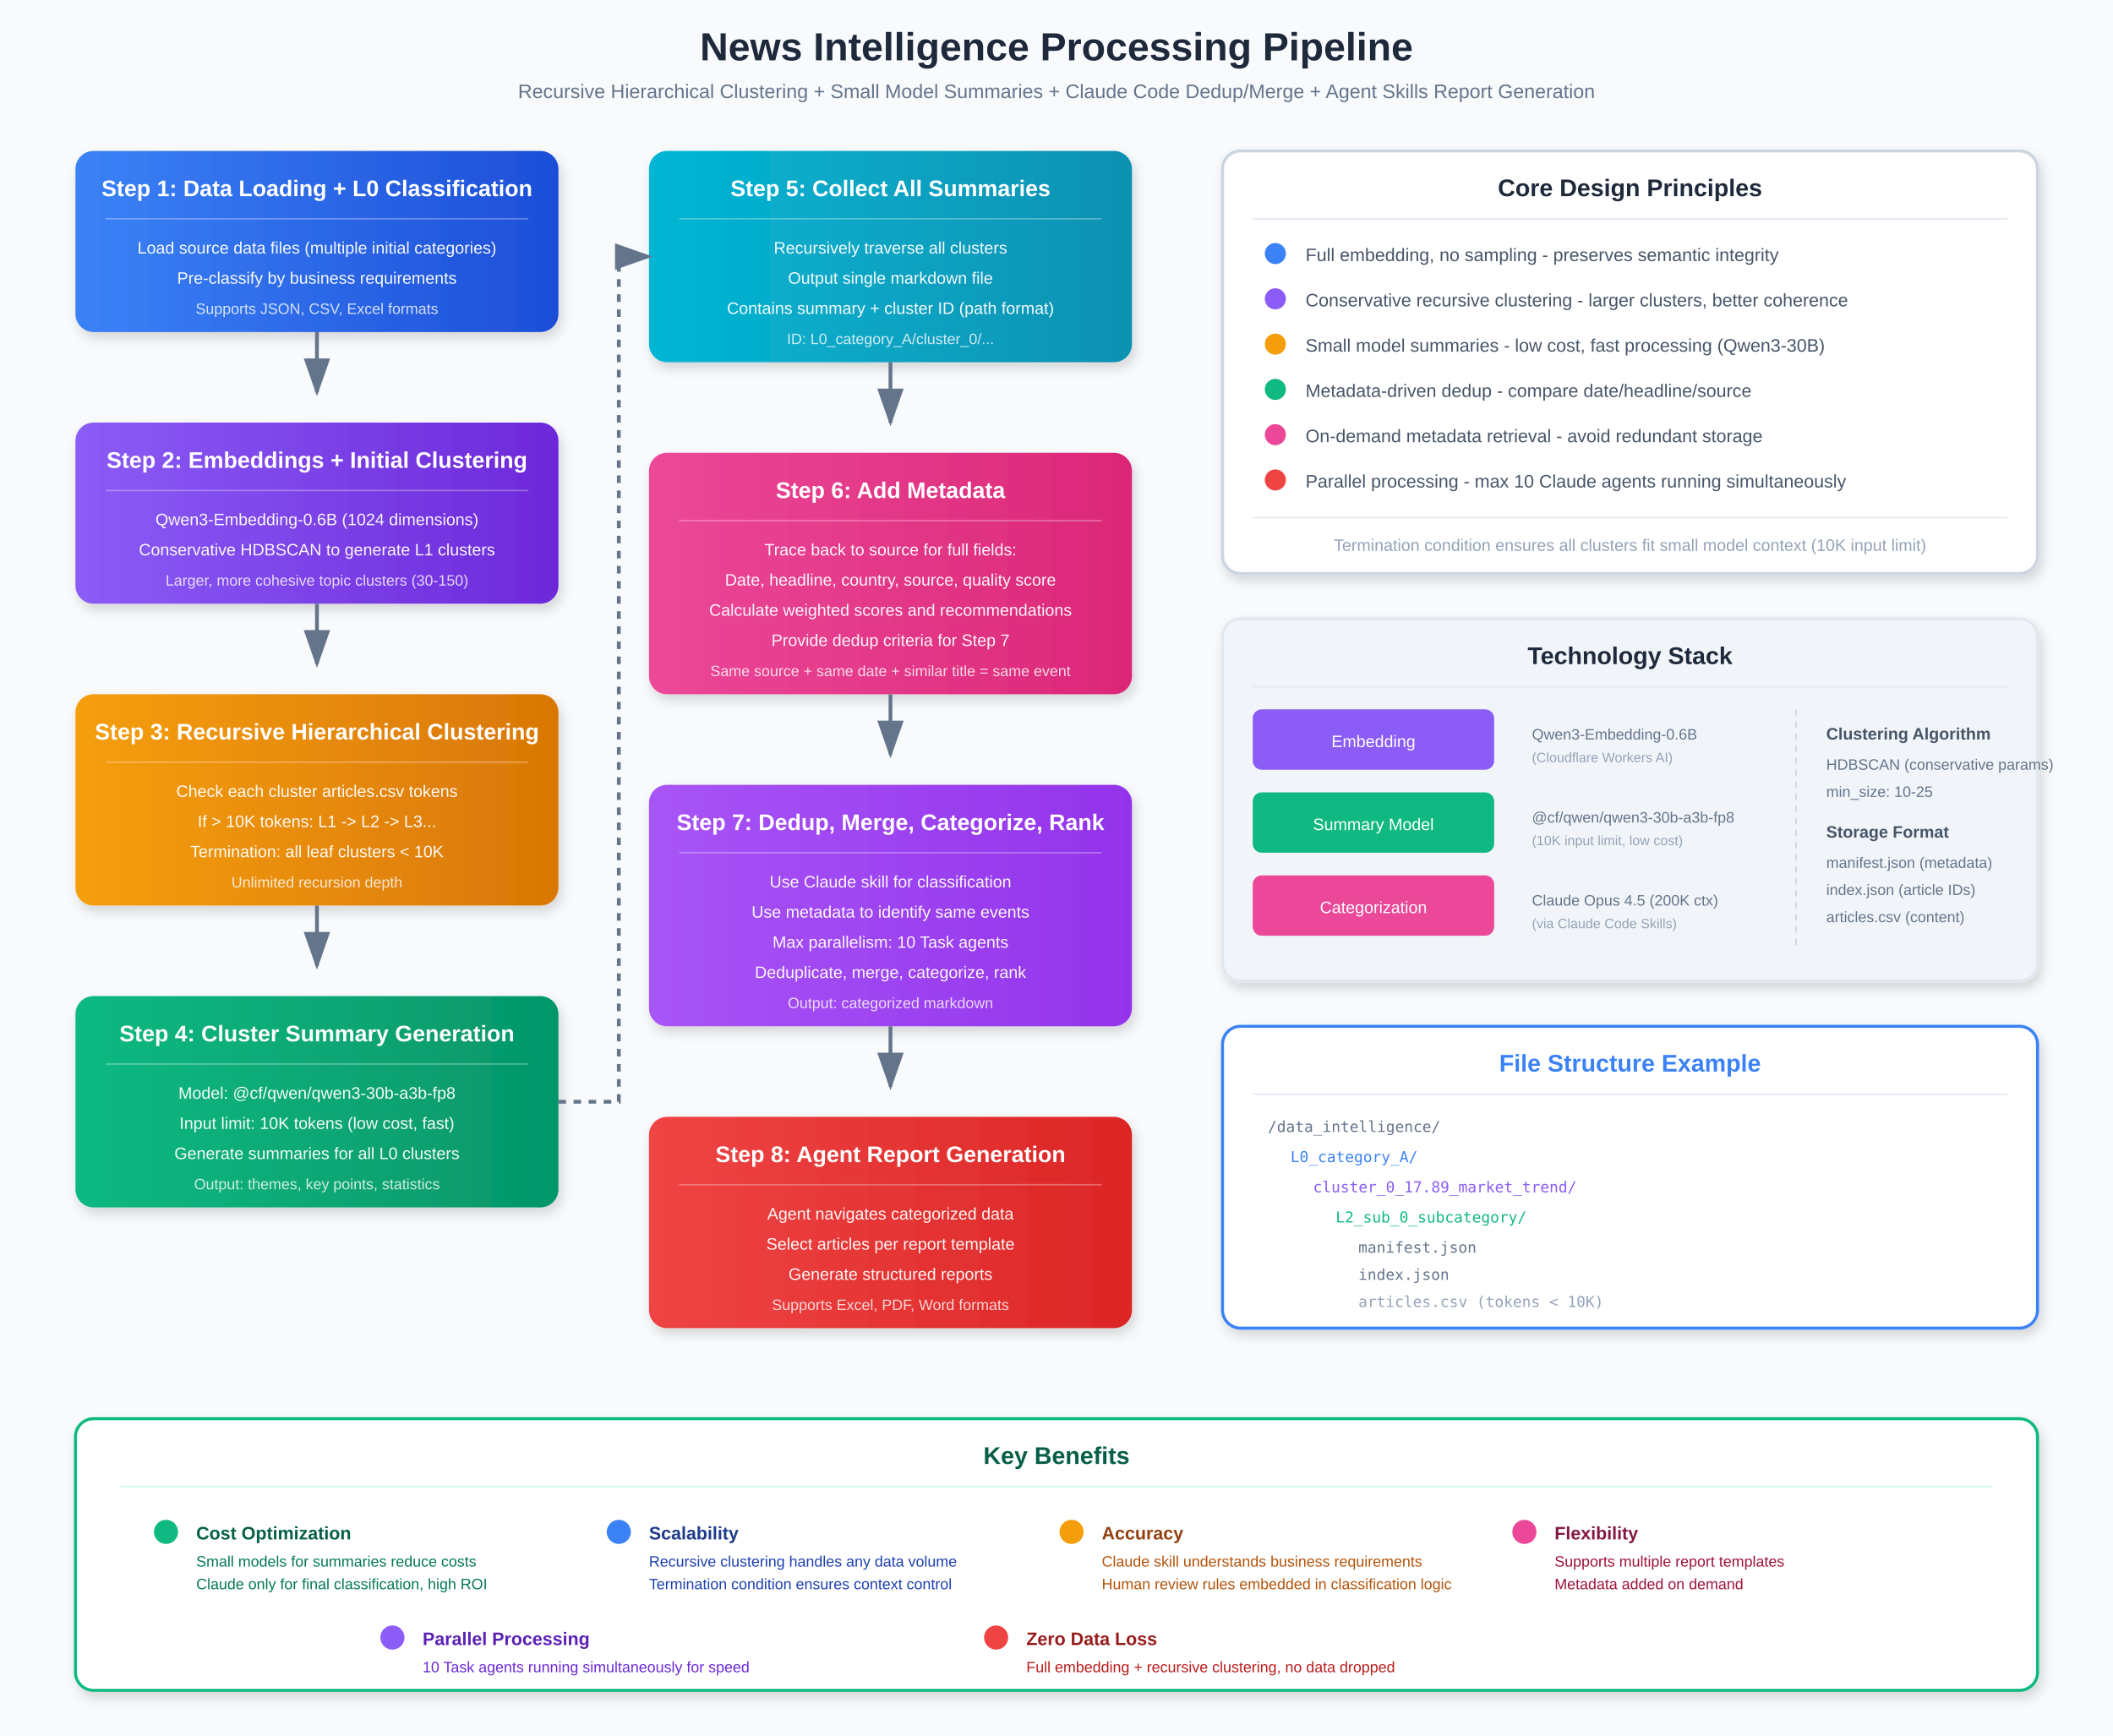
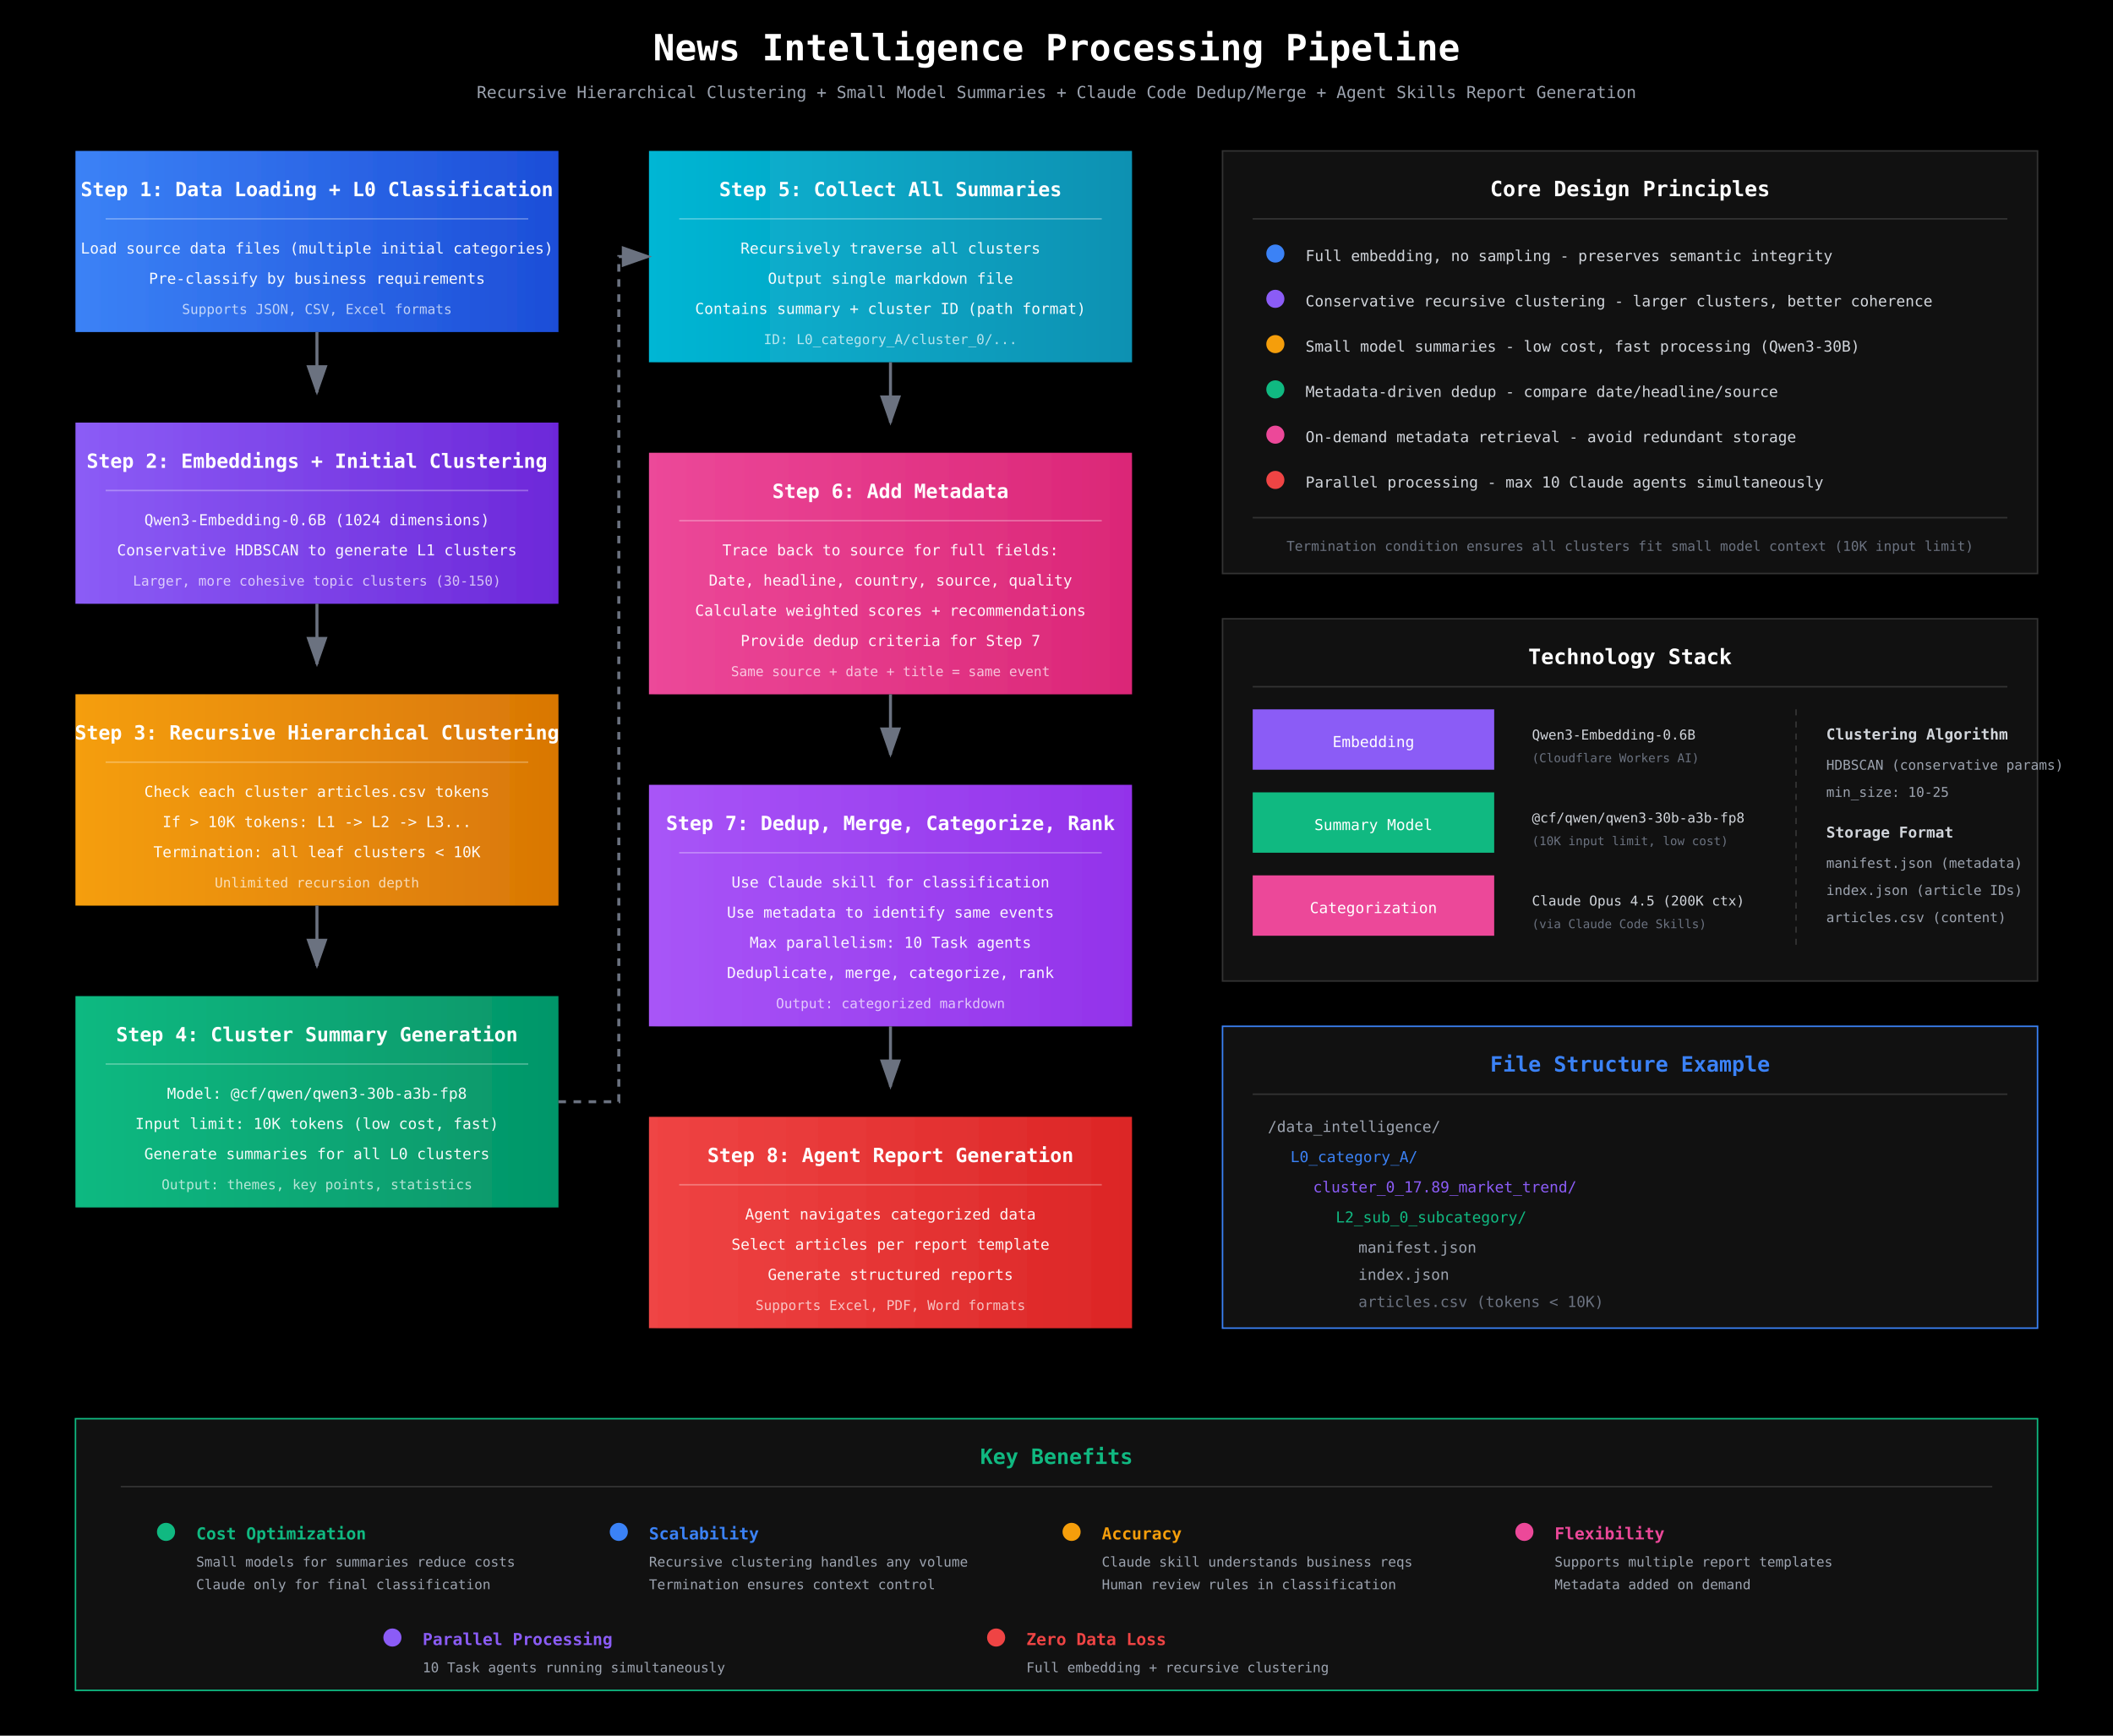
<svg xmlns="http://www.w3.org/2000/svg" viewBox="0 0 1400 1150">
  <defs>
    <linearGradient id="phase1Grad" x1="0%" y1="0%" x2="100%" y2="0%">
      <stop offset="0%" style="stop-color:#3B82F6;stop-opacity:1" />
      <stop offset="100%" style="stop-color:#1D4ED8;stop-opacity:1" />
    </linearGradient>
    <linearGradient id="phase2Grad" x1="0%" y1="0%" x2="100%" y2="0%">
      <stop offset="0%" style="stop-color:#8B5CF6;stop-opacity:1" />
      <stop offset="100%" style="stop-color:#6D28D9;stop-opacity:1" />
    </linearGradient>
    <linearGradient id="phase3Grad" x1="0%" y1="0%" x2="100%" y2="0%">
      <stop offset="0%" style="stop-color:#F59E0B;stop-opacity:1" />
      <stop offset="100%" style="stop-color:#D97706;stop-opacity:1" />
    </linearGradient>
    <linearGradient id="phase4Grad" x1="0%" y1="0%" x2="100%" y2="0%">
      <stop offset="0%" style="stop-color:#10B981;stop-opacity:1" />
      <stop offset="100%" style="stop-color:#059669;stop-opacity:1" />
    </linearGradient>
    <linearGradient id="phase5Grad" x1="0%" y1="0%" x2="100%" y2="0%">
      <stop offset="0%" style="stop-color:#06B6D4;stop-opacity:1" />
      <stop offset="100%" style="stop-color:#0891B2;stop-opacity:1" />
    </linearGradient>
    <linearGradient id="phase6Grad" x1="0%" y1="0%" x2="100%" y2="0%">
      <stop offset="0%" style="stop-color:#EC4899;stop-opacity:1" />
      <stop offset="100%" style="stop-color:#DB2777;stop-opacity:1" />
    </linearGradient>
    <linearGradient id="phase7Grad" x1="0%" y1="0%" x2="100%" y2="0%">
      <stop offset="0%" style="stop-color:#A855F7;stop-opacity:1" />
      <stop offset="100%" style="stop-color:#9333EA;stop-opacity:1" />
    </linearGradient>
    <linearGradient id="phase8Grad" x1="0%" y1="0%" x2="100%" y2="0%">
      <stop offset="0%" style="stop-color:#EF4444;stop-opacity:1" />
      <stop offset="100%" style="stop-color:#DC2626;stop-opacity:1" />
    </linearGradient>
    <filter id="shadow" x="-20%" y="-20%" width="140%" height="140%">
-       <feDropShadow dx="2" dy="4" stdDeviation="4" flood-opacity="0.15" />
+       <feDropShadow dx="2" dy="4" stdDeviation="4" flood-color="#000" flood-opacity="0.5" />
    </filter>
    <marker id="arrowhead" markerWidth="10" markerHeight="7" refX="9" refY="3.5" orient="auto">
-       <polygon points="0 0, 10 3.5, 0 7" fill="#64748B" />
+       <polygon points="0 0, 10 3.5, 0 7" fill="#6B7280" />
    </marker>
  </defs>
-   <rect width="1400" height="1150" fill="#F8FAFC" />
-   <text x="700" y="40" font-family="Arial, sans-serif" font-size="26" font-weight="bold" fill="#1E293B" text-anchor="middle">News Intelligence Processing Pipeline</text>
-   <text x="700" y="65" font-family="Arial, sans-serif" font-size="13" fill="#64748B" text-anchor="middle">Recursive Hierarchical Clustering + Small Model Summaries + Claude Code Dedup/Merge + Agent Skills Report Generation</text>
+   <rect width="1400" height="1150" fill="#000" />
+   <text x="700" y="40" font-family="SF Mono, JetBrains Mono, monospace" font-size="24" font-weight="bold" fill="#FFFFFF" text-anchor="middle">News Intelligence Processing Pipeline</text>
+   <text x="700" y="65" font-family="SF Mono, JetBrains Mono, monospace" font-size="11" fill="#9CA3AF" text-anchor="middle">Recursive Hierarchical Clustering + Small Model Summaries + Claude Code Dedup/Merge + Agent Skills Report Generation</text>
  <g transform="translate(50, 100)">
-     <rect x="0" y="0" width="320" height="120" rx="12" fill="url(#phase1Grad)" filter="url(#shadow)" />
-     <text x="160" y="30" font-family="Arial, sans-serif" font-size="15" font-weight="bold" fill="white" text-anchor="middle">Step 1: Data Loading + L0 Classification</text>
-     <line x1="20" y1="45" x2="300" y2="45" stroke="rgba(255,255,255,0.3)" stroke-width="1" />
-     <text x="160" y="68" font-family="Arial, sans-serif" font-size="11" fill="rgba(255,255,255,0.95)" text-anchor="middle">Load source data files (multiple initial categories)</text>
-     <text x="160" y="88" font-family="Arial, sans-serif" font-size="11" fill="rgba(255,255,255,0.95)" text-anchor="middle">Pre-classify by business requirements</text>
-     <text x="160" y="108" font-family="Arial, sans-serif" font-size="10" fill="rgba(255,255,255,0.8)" text-anchor="middle">Supports JSON, CSV, Excel formats</text>
-   </g>
-   <path d="M 210 220 L 210 260" stroke="#64748B" stroke-width="2.5" fill="none" marker-end="url(#arrowhead)" />
+     <rect x="0" y="0" width="320" height="120" rx="0" fill="url(#phase1Grad)" filter="url(#shadow)" />
+     <text x="160" y="30" font-family="SF Mono, JetBrains Mono, monospace" font-size="13" font-weight="bold" fill="white" text-anchor="middle">Step 1: Data Loading + L0 Classification</text>
+     <line x1="20" y1="45" x2="300" y2="45" stroke="rgba(255,255,255,0.3)" stroke-width="1" />
+     <text x="160" y="68" font-family="SF Mono, JetBrains Mono, monospace" font-size="10" fill="rgba(255,255,255,0.95)" text-anchor="middle">Load source data files (multiple initial categories)</text>
+     <text x="160" y="88" font-family="SF Mono, JetBrains Mono, monospace" font-size="10" fill="rgba(255,255,255,0.95)" text-anchor="middle">Pre-classify by business requirements</text>
+     <text x="160" y="108" font-family="SF Mono, JetBrains Mono, monospace" font-size="9" fill="rgba(255,255,255,0.7)" text-anchor="middle">Supports JSON, CSV, Excel formats</text>
+   </g>
+   <path d="M 210 220 L 210 260" stroke="#6B7280" stroke-width="2" fill="none" marker-end="url(#arrowhead)" />
  <g transform="translate(50, 280)">
-     <rect x="0" y="0" width="320" height="120" rx="12" fill="url(#phase2Grad)" filter="url(#shadow)" />
-     <text x="160" y="30" font-family="Arial, sans-serif" font-size="15" font-weight="bold" fill="white" text-anchor="middle">Step 2: Embeddings + Initial Clustering</text>
-     <line x1="20" y1="45" x2="300" y2="45" stroke="rgba(255,255,255,0.3)" stroke-width="1" />
-     <text x="160" y="68" font-family="Arial, sans-serif" font-size="11" fill="rgba(255,255,255,0.95)" text-anchor="middle">Qwen3-Embedding-0.6B (1024 dimensions)</text>
-     <text x="160" y="88" font-family="Arial, sans-serif" font-size="11" fill="rgba(255,255,255,0.95)" text-anchor="middle">Conservative HDBSCAN to generate L1 clusters</text>
-     <text x="160" y="108" font-family="Arial, sans-serif" font-size="10" fill="rgba(255,255,255,0.8)" text-anchor="middle">Larger, more cohesive topic clusters (30-150)</text>
-   </g>
-   <path d="M 210 400 L 210 440" stroke="#64748B" stroke-width="2.5" fill="none" marker-end="url(#arrowhead)" />
+     <rect x="0" y="0" width="320" height="120" rx="0" fill="url(#phase2Grad)" filter="url(#shadow)" />
+     <text x="160" y="30" font-family="SF Mono, JetBrains Mono, monospace" font-size="13" font-weight="bold" fill="white" text-anchor="middle">Step 2: Embeddings + Initial Clustering</text>
+     <line x1="20" y1="45" x2="300" y2="45" stroke="rgba(255,255,255,0.3)" stroke-width="1" />
+     <text x="160" y="68" font-family="SF Mono, JetBrains Mono, monospace" font-size="10" fill="rgba(255,255,255,0.95)" text-anchor="middle">Qwen3-Embedding-0.6B (1024 dimensions)</text>
+     <text x="160" y="88" font-family="SF Mono, JetBrains Mono, monospace" font-size="10" fill="rgba(255,255,255,0.95)" text-anchor="middle">Conservative HDBSCAN to generate L1 clusters</text>
+     <text x="160" y="108" font-family="SF Mono, JetBrains Mono, monospace" font-size="9" fill="rgba(255,255,255,0.7)" text-anchor="middle">Larger, more cohesive topic clusters (30-150)</text>
+   </g>
+   <path d="M 210 400 L 210 440" stroke="#6B7280" stroke-width="2" fill="none" marker-end="url(#arrowhead)" />
  <g transform="translate(50, 460)">
-     <rect x="0" y="0" width="320" height="140" rx="12" fill="url(#phase3Grad)" filter="url(#shadow)" />
-     <text x="160" y="30" font-family="Arial, sans-serif" font-size="15" font-weight="bold" fill="white" text-anchor="middle">Step 3: Recursive Hierarchical Clustering</text>
-     <line x1="20" y1="45" x2="300" y2="45" stroke="rgba(255,255,255,0.3)" stroke-width="1" />
-     <text x="160" y="68" font-family="Arial, sans-serif" font-size="11" fill="rgba(255,255,255,0.95)" text-anchor="middle">Check each cluster articles.csv tokens</text>
-     <text x="160" y="88" font-family="Arial, sans-serif" font-size="11" fill="rgba(255,255,255,0.95)" text-anchor="middle">If &gt; 10K tokens: L1 -&gt; L2 -&gt; L3...</text>
-     <text x="160" y="108" font-family="Arial, sans-serif" font-size="11" fill="rgba(255,255,255,0.95)" text-anchor="middle">Termination: all leaf clusters &lt; 10K</text>
-     <text x="160" y="128" font-family="Arial, sans-serif" font-size="10" fill="rgba(255,255,255,0.8)" text-anchor="middle">Unlimited recursion depth</text>
-   </g>
-   <path d="M 210 600 L 210 640" stroke="#64748B" stroke-width="2.5" fill="none" marker-end="url(#arrowhead)" />
+     <rect x="0" y="0" width="320" height="140" rx="0" fill="url(#phase3Grad)" filter="url(#shadow)" />
+     <text x="160" y="30" font-family="SF Mono, JetBrains Mono, monospace" font-size="13" font-weight="bold" fill="white" text-anchor="middle">Step 3: Recursive Hierarchical Clustering</text>
+     <line x1="20" y1="45" x2="300" y2="45" stroke="rgba(255,255,255,0.3)" stroke-width="1" />
+     <text x="160" y="68" font-family="SF Mono, JetBrains Mono, monospace" font-size="10" fill="rgba(255,255,255,0.95)" text-anchor="middle">Check each cluster articles.csv tokens</text>
+     <text x="160" y="88" font-family="SF Mono, JetBrains Mono, monospace" font-size="10" fill="rgba(255,255,255,0.95)" text-anchor="middle">If &gt; 10K tokens: L1 -&gt; L2 -&gt; L3...</text>
+     <text x="160" y="108" font-family="SF Mono, JetBrains Mono, monospace" font-size="10" fill="rgba(255,255,255,0.95)" text-anchor="middle">Termination: all leaf clusters &lt; 10K</text>
+     <text x="160" y="128" font-family="SF Mono, JetBrains Mono, monospace" font-size="9" fill="rgba(255,255,255,0.7)" text-anchor="middle">Unlimited recursion depth</text>
+   </g>
+   <path d="M 210 600 L 210 640" stroke="#6B7280" stroke-width="2" fill="none" marker-end="url(#arrowhead)" />
  <g transform="translate(50, 660)">
-     <rect x="0" y="0" width="320" height="140" rx="12" fill="url(#phase4Grad)" filter="url(#shadow)" />
-     <text x="160" y="30" font-family="Arial, sans-serif" font-size="15" font-weight="bold" fill="white" text-anchor="middle">Step 4: Cluster Summary Generation</text>
-     <line x1="20" y1="45" x2="300" y2="45" stroke="rgba(255,255,255,0.3)" stroke-width="1" />
-     <text x="160" y="68" font-family="Arial, sans-serif" font-size="11" fill="rgba(255,255,255,0.95)" text-anchor="middle">Model: @cf/qwen/qwen3-30b-a3b-fp8</text>
-     <text x="160" y="88" font-family="Arial, sans-serif" font-size="11" fill="rgba(255,255,255,0.95)" text-anchor="middle">Input limit: 10K tokens (low cost, fast)</text>
-     <text x="160" y="108" font-family="Arial, sans-serif" font-size="11" fill="rgba(255,255,255,0.95)" text-anchor="middle">Generate summaries for all L0 clusters</text>
-     <text x="160" y="128" font-family="Arial, sans-serif" font-size="10" fill="rgba(255,255,255,0.8)" text-anchor="middle">Output: themes, key points, statistics</text>
+     <rect x="0" y="0" width="320" height="140" rx="0" fill="url(#phase4Grad)" filter="url(#shadow)" />
+     <text x="160" y="30" font-family="SF Mono, JetBrains Mono, monospace" font-size="13" font-weight="bold" fill="white" text-anchor="middle">Step 4: Cluster Summary Generation</text>
+     <line x1="20" y1="45" x2="300" y2="45" stroke="rgba(255,255,255,0.3)" stroke-width="1" />
+     <text x="160" y="68" font-family="SF Mono, JetBrains Mono, monospace" font-size="10" fill="rgba(255,255,255,0.95)" text-anchor="middle">Model: @cf/qwen/qwen3-30b-a3b-fp8</text>
+     <text x="160" y="88" font-family="SF Mono, JetBrains Mono, monospace" font-size="10" fill="rgba(255,255,255,0.95)" text-anchor="middle">Input limit: 10K tokens (low cost, fast)</text>
+     <text x="160" y="108" font-family="SF Mono, JetBrains Mono, monospace" font-size="10" fill="rgba(255,255,255,0.95)" text-anchor="middle">Generate summaries for all L0 clusters</text>
+     <text x="160" y="128" font-family="SF Mono, JetBrains Mono, monospace" font-size="9" fill="rgba(255,255,255,0.7)" text-anchor="middle">Output: themes, key points, statistics</text>
  </g>
  <g transform="translate(430, 100)">
-     <rect x="0" y="0" width="320" height="140" rx="12" fill="url(#phase5Grad)" filter="url(#shadow)" />
-     <text x="160" y="30" font-family="Arial, sans-serif" font-size="15" font-weight="bold" fill="white" text-anchor="middle">Step 5: Collect All Summaries</text>
-     <line x1="20" y1="45" x2="300" y2="45" stroke="rgba(255,255,255,0.3)" stroke-width="1" />
-     <text x="160" y="68" font-family="Arial, sans-serif" font-size="11" fill="rgba(255,255,255,0.95)" text-anchor="middle">Recursively traverse all clusters</text>
-     <text x="160" y="88" font-family="Arial, sans-serif" font-size="11" fill="rgba(255,255,255,0.95)" text-anchor="middle">Output single markdown file</text>
-     <text x="160" y="108" font-family="Arial, sans-serif" font-size="11" fill="rgba(255,255,255,0.95)" text-anchor="middle">Contains summary + cluster ID (path format)</text>
-     <text x="160" y="128" font-family="Arial, sans-serif" font-size="10" fill="rgba(255,255,255,0.8)" text-anchor="middle">ID: L0_category_A/cluster_0/...</text>
-   </g>
-   <path d="M 590 240 L 590 280" stroke="#64748B" stroke-width="2.5" fill="none" marker-end="url(#arrowhead)" />
+     <rect x="0" y="0" width="320" height="140" rx="0" fill="url(#phase5Grad)" filter="url(#shadow)" />
+     <text x="160" y="30" font-family="SF Mono, JetBrains Mono, monospace" font-size="13" font-weight="bold" fill="white" text-anchor="middle">Step 5: Collect All Summaries</text>
+     <line x1="20" y1="45" x2="300" y2="45" stroke="rgba(255,255,255,0.3)" stroke-width="1" />
+     <text x="160" y="68" font-family="SF Mono, JetBrains Mono, monospace" font-size="10" fill="rgba(255,255,255,0.95)" text-anchor="middle">Recursively traverse all clusters</text>
+     <text x="160" y="88" font-family="SF Mono, JetBrains Mono, monospace" font-size="10" fill="rgba(255,255,255,0.95)" text-anchor="middle">Output single markdown file</text>
+     <text x="160" y="108" font-family="SF Mono, JetBrains Mono, monospace" font-size="10" fill="rgba(255,255,255,0.95)" text-anchor="middle">Contains summary + cluster ID (path format)</text>
+     <text x="160" y="128" font-family="SF Mono, JetBrains Mono, monospace" font-size="9" fill="rgba(255,255,255,0.7)" text-anchor="middle">ID: L0_category_A/cluster_0/...</text>
+   </g>
+   <path d="M 590 240 L 590 280" stroke="#6B7280" stroke-width="2" fill="none" marker-end="url(#arrowhead)" />
  <g transform="translate(430, 300)">
-     <rect x="0" y="0" width="320" height="160" rx="12" fill="url(#phase6Grad)" filter="url(#shadow)" />
-     <text x="160" y="30" font-family="Arial, sans-serif" font-size="15" font-weight="bold" fill="white" text-anchor="middle">Step 6: Add Metadata</text>
-     <line x1="20" y1="45" x2="300" y2="45" stroke="rgba(255,255,255,0.3)" stroke-width="1" />
-     <text x="160" y="68" font-family="Arial, sans-serif" font-size="11" fill="rgba(255,255,255,0.95)" text-anchor="middle">Trace back to source for full fields:</text>
-     <text x="160" y="88" font-family="Arial, sans-serif" font-size="11" fill="rgba(255,255,255,0.95)" text-anchor="middle">Date, headline, country, source, quality score</text>
-     <text x="160" y="108" font-family="Arial, sans-serif" font-size="11" fill="rgba(255,255,255,0.95)" text-anchor="middle">Calculate weighted scores and recommendations</text>
-     <text x="160" y="128" font-family="Arial, sans-serif" font-size="11" fill="rgba(255,255,255,0.95)" text-anchor="middle">Provide dedup criteria for Step 7</text>
-     <text x="160" y="148" font-family="Arial, sans-serif" font-size="10" fill="rgba(255,255,255,0.8)" text-anchor="middle">Same source + same date + similar title = same event</text>
-   </g>
-   <path d="M 590 460 L 590 500" stroke="#64748B" stroke-width="2.5" fill="none" marker-end="url(#arrowhead)" />
+     <rect x="0" y="0" width="320" height="160" rx="0" fill="url(#phase6Grad)" filter="url(#shadow)" />
+     <text x="160" y="30" font-family="SF Mono, JetBrains Mono, monospace" font-size="13" font-weight="bold" fill="white" text-anchor="middle">Step 6: Add Metadata</text>
+     <line x1="20" y1="45" x2="300" y2="45" stroke="rgba(255,255,255,0.3)" stroke-width="1" />
+     <text x="160" y="68" font-family="SF Mono, JetBrains Mono, monospace" font-size="10" fill="rgba(255,255,255,0.95)" text-anchor="middle">Trace back to source for full fields:</text>
+     <text x="160" y="88" font-family="SF Mono, JetBrains Mono, monospace" font-size="10" fill="rgba(255,255,255,0.95)" text-anchor="middle">Date, headline, country, source, quality</text>
+     <text x="160" y="108" font-family="SF Mono, JetBrains Mono, monospace" font-size="10" fill="rgba(255,255,255,0.95)" text-anchor="middle">Calculate weighted scores + recommendations</text>
+     <text x="160" y="128" font-family="SF Mono, JetBrains Mono, monospace" font-size="10" fill="rgba(255,255,255,0.95)" text-anchor="middle">Provide dedup criteria for Step 7</text>
+     <text x="160" y="148" font-family="SF Mono, JetBrains Mono, monospace" font-size="9" fill="rgba(255,255,255,0.7)" text-anchor="middle">Same source + date + title = same event</text>
+   </g>
+   <path d="M 590 460 L 590 500" stroke="#6B7280" stroke-width="2" fill="none" marker-end="url(#arrowhead)" />
  <g transform="translate(430, 520)">
-     <rect x="0" y="0" width="320" height="160" rx="12" fill="url(#phase7Grad)" filter="url(#shadow)" />
-     <text x="160" y="30" font-family="Arial, sans-serif" font-size="15" font-weight="bold" fill="white" text-anchor="middle">Step 7: Dedup, Merge, Categorize, Rank</text>
-     <line x1="20" y1="45" x2="300" y2="45" stroke="rgba(255,255,255,0.3)" stroke-width="1" />
-     <text x="160" y="68" font-family="Arial, sans-serif" font-size="11" fill="rgba(255,255,255,0.95)" text-anchor="middle">Use Claude skill for classification</text>
-     <text x="160" y="88" font-family="Arial, sans-serif" font-size="11" fill="rgba(255,255,255,0.95)" text-anchor="middle">Use metadata to identify same events</text>
-     <text x="160" y="108" font-family="Arial, sans-serif" font-size="11" fill="rgba(255,255,255,0.95)" text-anchor="middle">Max parallelism: 10 Task agents</text>
-     <text x="160" y="128" font-family="Arial, sans-serif" font-size="11" fill="rgba(255,255,255,0.95)" text-anchor="middle">Deduplicate, merge, categorize, rank</text>
-     <text x="160" y="148" font-family="Arial, sans-serif" font-size="10" fill="rgba(255,255,255,0.8)" text-anchor="middle">Output: categorized markdown</text>
-   </g>
-   <path d="M 590 680 L 590 720" stroke="#64748B" stroke-width="2.5" fill="none" marker-end="url(#arrowhead)" />
+     <rect x="0" y="0" width="320" height="160" rx="0" fill="url(#phase7Grad)" filter="url(#shadow)" />
+     <text x="160" y="30" font-family="SF Mono, JetBrains Mono, monospace" font-size="13" font-weight="bold" fill="white" text-anchor="middle">Step 7: Dedup, Merge, Categorize, Rank</text>
+     <line x1="20" y1="45" x2="300" y2="45" stroke="rgba(255,255,255,0.3)" stroke-width="1" />
+     <text x="160" y="68" font-family="SF Mono, JetBrains Mono, monospace" font-size="10" fill="rgba(255,255,255,0.95)" text-anchor="middle">Use Claude skill for classification</text>
+     <text x="160" y="88" font-family="SF Mono, JetBrains Mono, monospace" font-size="10" fill="rgba(255,255,255,0.95)" text-anchor="middle">Use metadata to identify same events</text>
+     <text x="160" y="108" font-family="SF Mono, JetBrains Mono, monospace" font-size="10" fill="rgba(255,255,255,0.95)" text-anchor="middle">Max parallelism: 10 Task agents</text>
+     <text x="160" y="128" font-family="SF Mono, JetBrains Mono, monospace" font-size="10" fill="rgba(255,255,255,0.95)" text-anchor="middle">Deduplicate, merge, categorize, rank</text>
+     <text x="160" y="148" font-family="SF Mono, JetBrains Mono, monospace" font-size="9" fill="rgba(255,255,255,0.7)" text-anchor="middle">Output: categorized markdown</text>
+   </g>
+   <path d="M 590 680 L 590 720" stroke="#6B7280" stroke-width="2" fill="none" marker-end="url(#arrowhead)" />
  <g transform="translate(430, 740)">
-     <rect x="0" y="0" width="320" height="140" rx="12" fill="url(#phase8Grad)" filter="url(#shadow)" />
-     <text x="160" y="30" font-family="Arial, sans-serif" font-size="15" font-weight="bold" fill="white" text-anchor="middle">Step 8: Agent Report Generation</text>
-     <line x1="20" y1="45" x2="300" y2="45" stroke="rgba(255,255,255,0.3)" stroke-width="1" />
-     <text x="160" y="68" font-family="Arial, sans-serif" font-size="11" fill="rgba(255,255,255,0.95)" text-anchor="middle">Agent navigates categorized data</text>
-     <text x="160" y="88" font-family="Arial, sans-serif" font-size="11" fill="rgba(255,255,255,0.95)" text-anchor="middle">Select articles per report template</text>
-     <text x="160" y="108" font-family="Arial, sans-serif" font-size="11" fill="rgba(255,255,255,0.95)" text-anchor="middle">Generate structured reports</text>
-     <text x="160" y="128" font-family="Arial, sans-serif" font-size="10" fill="rgba(255,255,255,0.8)" text-anchor="middle">Supports Excel, PDF, Word formats</text>
-   </g>
-   <path d="M 370 730 L 410 730 L 410 170 L 430 170" stroke="#64748B" stroke-width="2.5" fill="none" marker-end="url(#arrowhead)" stroke-dasharray="5,5" />
+     <rect x="0" y="0" width="320" height="140" rx="0" fill="url(#phase8Grad)" filter="url(#shadow)" />
+     <text x="160" y="30" font-family="SF Mono, JetBrains Mono, monospace" font-size="13" font-weight="bold" fill="white" text-anchor="middle">Step 8: Agent Report Generation</text>
+     <line x1="20" y1="45" x2="300" y2="45" stroke="rgba(255,255,255,0.3)" stroke-width="1" />
+     <text x="160" y="68" font-family="SF Mono, JetBrains Mono, monospace" font-size="10" fill="rgba(255,255,255,0.95)" text-anchor="middle">Agent navigates categorized data</text>
+     <text x="160" y="88" font-family="SF Mono, JetBrains Mono, monospace" font-size="10" fill="rgba(255,255,255,0.95)" text-anchor="middle">Select articles per report template</text>
+     <text x="160" y="108" font-family="SF Mono, JetBrains Mono, monospace" font-size="10" fill="rgba(255,255,255,0.95)" text-anchor="middle">Generate structured reports</text>
+     <text x="160" y="128" font-family="SF Mono, JetBrains Mono, monospace" font-size="9" fill="rgba(255,255,255,0.7)" text-anchor="middle">Supports Excel, PDF, Word formats</text>
+   </g>
+   <path d="M 370 730 L 410 730 L 410 170 L 430 170" stroke="#6B7280" stroke-width="2" fill="none" marker-end="url(#arrowhead)" stroke-dasharray="5,5" />
  <g transform="translate(810, 100)">
-     <rect x="0" y="0" width="540" height="280" rx="12" fill="white" stroke="#CBD5E1" stroke-width="2" filter="url(#shadow)" />
-     <text x="270" y="30" font-family="Arial, sans-serif" font-size="16" font-weight="bold" fill="#1E293B" text-anchor="middle">Core Design Principles</text>
-     <line x1="20" y1="45" x2="520" y2="45" stroke="#E2E8F0" stroke-width="1" />
-     <circle cx="35" cy="68" r="7" fill="#3B82F6" />
-     <text x="55" y="73" font-family="Arial, sans-serif" font-size="12" fill="#475569">Full embedding, no sampling - preserves semantic integrity</text>
-     <circle cx="35" cy="98" r="7" fill="#8B5CF6" />
-     <text x="55" y="103" font-family="Arial, sans-serif" font-size="12" fill="#475569">Conservative recursive clustering - larger clusters, better coherence</text>
-     <circle cx="35" cy="128" r="7" fill="#F59E0B" />
-     <text x="55" y="133" font-family="Arial, sans-serif" font-size="12" fill="#475569">Small model summaries - low cost, fast processing (Qwen3-30B)</text>
-     <circle cx="35" cy="158" r="7" fill="#10B981" />
-     <text x="55" y="163" font-family="Arial, sans-serif" font-size="12" fill="#475569">Metadata-driven dedup - compare date/headline/source</text>
-     <circle cx="35" cy="188" r="7" fill="#EC4899" />
-     <text x="55" y="193" font-family="Arial, sans-serif" font-size="12" fill="#475569">On-demand metadata retrieval - avoid redundant storage</text>
-     <circle cx="35" cy="218" r="7" fill="#EF4444" />
-     <text x="55" y="223" font-family="Arial, sans-serif" font-size="12" fill="#475569">Parallel processing - max 10 Claude agents running simultaneously</text>
-     <line x1="20" y1="243" x2="520" y2="243" stroke="#E2E8F0" stroke-width="1" />
-     <text x="270" y="265" font-family="Arial, sans-serif" font-size="11" fill="#94A3B8" text-anchor="middle">Termination condition ensures all clusters fit small model context (10K input limit)</text>
+     <rect x="0" y="0" width="540" height="280" rx="0" fill="#111" stroke="#333" stroke-width="1" />
+     <text x="270" y="30" font-family="SF Mono, JetBrains Mono, monospace" font-size="14" font-weight="bold" fill="#FFF" text-anchor="middle">Core Design Principles</text>
+     <line x1="20" y1="45" x2="520" y2="45" stroke="#333" stroke-width="1" />
+     <circle cx="35" cy="68" r="6" fill="#3B82F6" />
+     <text x="55" y="73" font-family="SF Mono, JetBrains Mono, monospace" font-size="10" fill="#D1D5DB">Full embedding, no sampling - preserves semantic integrity</text>
+     <circle cx="35" cy="98" r="6" fill="#8B5CF6" />
+     <text x="55" y="103" font-family="SF Mono, JetBrains Mono, monospace" font-size="10" fill="#D1D5DB">Conservative recursive clustering - larger clusters, better coherence</text>
+     <circle cx="35" cy="128" r="6" fill="#F59E0B" />
+     <text x="55" y="133" font-family="SF Mono, JetBrains Mono, monospace" font-size="10" fill="#D1D5DB">Small model summaries - low cost, fast processing (Qwen3-30B)</text>
+     <circle cx="35" cy="158" r="6" fill="#10B981" />
+     <text x="55" y="163" font-family="SF Mono, JetBrains Mono, monospace" font-size="10" fill="#D1D5DB">Metadata-driven dedup - compare date/headline/source</text>
+     <circle cx="35" cy="188" r="6" fill="#EC4899" />
+     <text x="55" y="193" font-family="SF Mono, JetBrains Mono, monospace" font-size="10" fill="#D1D5DB">On-demand metadata retrieval - avoid redundant storage</text>
+     <circle cx="35" cy="218" r="6" fill="#EF4444" />
+     <text x="55" y="223" font-family="SF Mono, JetBrains Mono, monospace" font-size="10" fill="#D1D5DB">Parallel processing - max 10 Claude agents simultaneously</text>
+     <line x1="20" y1="243" x2="520" y2="243" stroke="#333" stroke-width="1" />
+     <text x="270" y="265" font-family="SF Mono, JetBrains Mono, monospace" font-size="9" fill="#6B7280" text-anchor="middle">Termination condition ensures all clusters fit small model context (10K input limit)</text>
  </g>
  <g transform="translate(810, 410)">
-     <rect x="0" y="0" width="540" height="240" rx="12" fill="#F1F5F9" stroke="#E2E8F0" stroke-width="2" filter="url(#shadow)" />
-     <text x="270" y="30" font-family="Arial, sans-serif" font-size="16" font-weight="bold" fill="#1E293B" text-anchor="middle">Technology Stack</text>
-     <line x1="20" y1="45" x2="520" y2="45" stroke="#E2E8F0" stroke-width="1" />
-     <rect x="20" y="60" width="160" height="40" rx="6" fill="#8B5CF6" />
-     <text x="100" y="85" font-family="Arial, sans-serif" font-size="11" fill="white" text-anchor="middle">Embedding</text>
-     <text x="205" y="80" font-family="Arial, sans-serif" font-size="10" fill="#64748B">Qwen3-Embedding-0.6B</text>
-     <text x="205" y="95" font-family="Arial, sans-serif" font-size="9" fill="#94A3B8">(Cloudflare Workers AI)</text>
-     <rect x="20" y="115" width="160" height="40" rx="6" fill="#10B981" />
-     <text x="100" y="140" font-family="Arial, sans-serif" font-size="11" fill="white" text-anchor="middle">Summary Model</text>
-     <text x="205" y="135" font-family="Arial, sans-serif" font-size="10" fill="#64748B">@cf/qwen/qwen3-30b-a3b-fp8</text>
-     <text x="205" y="150" font-family="Arial, sans-serif" font-size="9" fill="#94A3B8">(10K input limit, low cost)</text>
-     <rect x="20" y="170" width="160" height="40" rx="6" fill="#EC4899" />
-     <text x="100" y="195" font-family="Arial, sans-serif" font-size="11" fill="white" text-anchor="middle">Categorization</text>
-     <text x="205" y="190" font-family="Arial, sans-serif" font-size="10" fill="#64748B">Claude Opus 4.5 (200K ctx)</text>
-     <text x="205" y="205" font-family="Arial, sans-serif" font-size="9" fill="#94A3B8">(via Claude Code Skills)</text>
-     <line x1="380" y1="60" x2="380" y2="220" stroke="#CBD5E1" stroke-width="1" stroke-dasharray="4" />
-     <text x="400" y="80" font-family="Arial, sans-serif" font-size="11" font-weight="bold" fill="#475569">Clustering Algorithm</text>
-     <text x="400" y="100" font-family="Arial, sans-serif" font-size="10" fill="#64748B">HDBSCAN (conservative params)</text>
-     <text x="400" y="118" font-family="Arial, sans-serif" font-size="10" fill="#64748B">min_size: 10-25</text>
-     <text x="400" y="145" font-family="Arial, sans-serif" font-size="11" font-weight="bold" fill="#475569">Storage Format</text>
-     <text x="400" y="165" font-family="Arial, sans-serif" font-size="10" fill="#64748B">manifest.json (metadata)</text>
-     <text x="400" y="183" font-family="Arial, sans-serif" font-size="10" fill="#64748B">index.json (article IDs)</text>
-     <text x="400" y="201" font-family="Arial, sans-serif" font-size="10" fill="#64748B">articles.csv (content)</text>
+     <rect x="0" y="0" width="540" height="240" rx="0" fill="#111" stroke="#333" stroke-width="1" />
+     <text x="270" y="30" font-family="SF Mono, JetBrains Mono, monospace" font-size="14" font-weight="bold" fill="#FFF" text-anchor="middle">Technology Stack</text>
+     <line x1="20" y1="45" x2="520" y2="45" stroke="#333" stroke-width="1" />
+     <rect x="20" y="60" width="160" height="40" rx="0" fill="#8B5CF6" />
+     <text x="100" y="85" font-family="SF Mono, JetBrains Mono, monospace" font-size="10" fill="white" text-anchor="middle">Embedding</text>
+     <text x="205" y="80" font-family="SF Mono, JetBrains Mono, monospace" font-size="9" fill="#D1D5DB">Qwen3-Embedding-0.6B</text>
+     <text x="205" y="95" font-family="SF Mono, JetBrains Mono, monospace" font-size="8" fill="#6B7280">(Cloudflare Workers AI)</text>
+     <rect x="20" y="115" width="160" height="40" rx="0" fill="#10B981" />
+     <text x="100" y="140" font-family="SF Mono, JetBrains Mono, monospace" font-size="10" fill="white" text-anchor="middle">Summary Model</text>
+     <text x="205" y="135" font-family="SF Mono, JetBrains Mono, monospace" font-size="9" fill="#D1D5DB">@cf/qwen/qwen3-30b-a3b-fp8</text>
+     <text x="205" y="150" font-family="SF Mono, JetBrains Mono, monospace" font-size="8" fill="#6B7280">(10K input limit, low cost)</text>
+     <rect x="20" y="170" width="160" height="40" rx="0" fill="#EC4899" />
+     <text x="100" y="195" font-family="SF Mono, JetBrains Mono, monospace" font-size="10" fill="white" text-anchor="middle">Categorization</text>
+     <text x="205" y="190" font-family="SF Mono, JetBrains Mono, monospace" font-size="9" fill="#D1D5DB">Claude Opus 4.5 (200K ctx)</text>
+     <text x="205" y="205" font-family="SF Mono, JetBrains Mono, monospace" font-size="8" fill="#6B7280">(via Claude Code Skills)</text>
+     <line x1="380" y1="60" x2="380" y2="220" stroke="#333" stroke-width="1" stroke-dasharray="4" />
+     <text x="400" y="80" font-family="SF Mono, JetBrains Mono, monospace" font-size="10" font-weight="bold" fill="#D1D5DB">Clustering Algorithm</text>
+     <text x="400" y="100" font-family="SF Mono, JetBrains Mono, monospace" font-size="9" fill="#9CA3AF">HDBSCAN (conservative params)</text>
+     <text x="400" y="118" font-family="SF Mono, JetBrains Mono, monospace" font-size="9" fill="#9CA3AF">min_size: 10-25</text>
+     <text x="400" y="145" font-family="SF Mono, JetBrains Mono, monospace" font-size="10" font-weight="bold" fill="#D1D5DB">Storage Format</text>
+     <text x="400" y="165" font-family="SF Mono, JetBrains Mono, monospace" font-size="9" fill="#9CA3AF">manifest.json (metadata)</text>
+     <text x="400" y="183" font-family="SF Mono, JetBrains Mono, monospace" font-size="9" fill="#9CA3AF">index.json (article IDs)</text>
+     <text x="400" y="201" font-family="SF Mono, JetBrains Mono, monospace" font-size="9" fill="#9CA3AF">articles.csv (content)</text>
  </g>
  <g transform="translate(810, 680)">
-     <rect x="0" y="0" width="540" height="200" rx="12" fill="white" stroke="#3B82F6" stroke-width="2" filter="url(#shadow)" />
-     <text x="270" y="30" font-family="Arial, sans-serif" font-size="16" font-weight="bold" fill="#3B82F6" text-anchor="middle">File Structure Example</text>
-     <line x1="20" y1="45" x2="520" y2="45" stroke="#E2E8F0" stroke-width="1" />
-     <text x="30" y="70" font-family="monospace" font-size="10" fill="#64748B">/data_intelligence/</text>
-     <text x="45" y="90" font-family="monospace" font-size="10" fill="#3B82F6">  L0_category_A/</text>
-     <text x="60" y="110" font-family="monospace" font-size="10" fill="#8B5CF6">    cluster_0_17.89_market_trend/</text>
-     <text x="75" y="130" font-family="monospace" font-size="10" fill="#10B981">      L2_sub_0_subcategory/</text>
-     <text x="90" y="150" font-family="monospace" font-size="10" fill="#64748B">        manifest.json</text>
-     <text x="90" y="168" font-family="monospace" font-size="10" fill="#64748B">        index.json</text>
-     <text x="90" y="186" font-family="monospace" font-size="10" fill="#94A3B8">        articles.csv (tokens &lt; 10K)</text>
+     <rect x="0" y="0" width="540" height="200" rx="0" fill="#111" stroke="#3B82F6" stroke-width="1" />
+     <text x="270" y="30" font-family="SF Mono, JetBrains Mono, monospace" font-size="14" font-weight="bold" fill="#3B82F6" text-anchor="middle">File Structure Example</text>
+     <line x1="20" y1="45" x2="520" y2="45" stroke="#333" stroke-width="1" />
+     <text x="30" y="70" font-family="SF Mono, JetBrains Mono, monospace" font-size="10" fill="#9CA3AF">/data_intelligence/</text>
+     <text x="45" y="90" font-family="SF Mono, JetBrains Mono, monospace" font-size="10" fill="#3B82F6">  L0_category_A/</text>
+     <text x="60" y="110" font-family="SF Mono, JetBrains Mono, monospace" font-size="10" fill="#8B5CF6">    cluster_0_17.89_market_trend/</text>
+     <text x="75" y="130" font-family="SF Mono, JetBrains Mono, monospace" font-size="10" fill="#10B981">      L2_sub_0_subcategory/</text>
+     <text x="90" y="150" font-family="SF Mono, JetBrains Mono, monospace" font-size="10" fill="#9CA3AF">        manifest.json</text>
+     <text x="90" y="168" font-family="SF Mono, JetBrains Mono, monospace" font-size="10" fill="#9CA3AF">        index.json</text>
+     <text x="90" y="186" font-family="SF Mono, JetBrains Mono, monospace" font-size="10" fill="#6B7280">        articles.csv (tokens &lt; 10K)</text>
  </g>
  <g transform="translate(50, 940)">
-     <rect x="0" y="0" width="1300" height="180" rx="12" fill="white" stroke="#10B981" stroke-width="2" filter="url(#shadow)" />
-     <text x="650" y="30" font-family="Arial, sans-serif" font-size="16" font-weight="bold" fill="#065F46" text-anchor="middle">Key Benefits</text>
-     <line x1="30" y1="45" x2="1270" y2="45" stroke="#D1FAE5" stroke-width="1" />
-     <circle cx="60" cy="75" r="8" fill="#10B981" />
-     <text x="80" y="80" font-family="Arial, sans-serif" font-size="12" font-weight="bold" fill="#065F46">Cost Optimization</text>
-     <text x="80" y="98" font-family="Arial, sans-serif" font-size="10" fill="#047857">Small models for summaries reduce costs</text>
-     <text x="80" y="113" font-family="Arial, sans-serif" font-size="10" fill="#047857">Claude only for final classification, high ROI</text>
-     <circle cx="360" cy="75" r="8" fill="#3B82F6" />
-     <text x="380" y="80" font-family="Arial, sans-serif" font-size="12" font-weight="bold" fill="#1E3A8A">Scalability</text>
-     <text x="380" y="98" font-family="Arial, sans-serif" font-size="10" fill="#1E40AF">Recursive clustering handles any data volume</text>
-     <text x="380" y="113" font-family="Arial, sans-serif" font-size="10" fill="#1E40AF">Termination condition ensures context control</text>
-     <circle cx="660" cy="75" r="8" fill="#F59E0B" />
-     <text x="680" y="80" font-family="Arial, sans-serif" font-size="12" font-weight="bold" fill="#92400E">Accuracy</text>
-     <text x="680" y="98" font-family="Arial, sans-serif" font-size="10" fill="#B45309">Claude skill understands business requirements</text>
-     <text x="680" y="113" font-family="Arial, sans-serif" font-size="10" fill="#B45309">Human review rules embedded in classification logic</text>
-     <circle cx="960" cy="75" r="8" fill="#EC4899" />
-     <text x="980" y="80" font-family="Arial, sans-serif" font-size="12" font-weight="bold" fill="#831843">Flexibility</text>
-     <text x="980" y="98" font-family="Arial, sans-serif" font-size="10" fill="#9F1239">Supports multiple report templates</text>
-     <text x="980" y="113" font-family="Arial, sans-serif" font-size="10" fill="#9F1239">Metadata added on demand</text>
-     <circle cx="210" cy="145" r="8" fill="#8B5CF6" />
-     <text x="230" y="150" font-family="Arial, sans-serif" font-size="12" font-weight="bold" fill="#5B21B6">Parallel Processing</text>
-     <text x="230" y="168" font-family="Arial, sans-serif" font-size="10" fill="#6D28D9">10 Task agents running simultaneously for speed</text>
-     <circle cx="610" cy="145" r="8" fill="#EF4444" />
-     <text x="630" y="150" font-family="Arial, sans-serif" font-size="12" font-weight="bold" fill="#991B1B">Zero Data Loss</text>
-     <text x="630" y="168" font-family="Arial, sans-serif" font-size="10" fill="#B91C1C">Full embedding + recursive clustering, no data dropped</text>
+     <rect x="0" y="0" width="1300" height="180" rx="0" fill="#111" stroke="#10B981" stroke-width="1" />
+     <text x="650" y="30" font-family="SF Mono, JetBrains Mono, monospace" font-size="14" font-weight="bold" fill="#10B981" text-anchor="middle">Key Benefits</text>
+     <line x1="30" y1="45" x2="1270" y2="45" stroke="#333" stroke-width="1" />
+     <circle cx="60" cy="75" r="6" fill="#10B981" />
+     <text x="80" y="80" font-family="SF Mono, JetBrains Mono, monospace" font-size="11" font-weight="bold" fill="#10B981">Cost Optimization</text>
+     <text x="80" y="98" font-family="SF Mono, JetBrains Mono, monospace" font-size="9" fill="#9CA3AF">Small models for summaries reduce costs</text>
+     <text x="80" y="113" font-family="SF Mono, JetBrains Mono, monospace" font-size="9" fill="#9CA3AF">Claude only for final classification</text>
+     <circle cx="360" cy="75" r="6" fill="#3B82F6" />
+     <text x="380" y="80" font-family="SF Mono, JetBrains Mono, monospace" font-size="11" font-weight="bold" fill="#3B82F6">Scalability</text>
+     <text x="380" y="98" font-family="SF Mono, JetBrains Mono, monospace" font-size="9" fill="#9CA3AF">Recursive clustering handles any volume</text>
+     <text x="380" y="113" font-family="SF Mono, JetBrains Mono, monospace" font-size="9" fill="#9CA3AF">Termination ensures context control</text>
+     <circle cx="660" cy="75" r="6" fill="#F59E0B" />
+     <text x="680" y="80" font-family="SF Mono, JetBrains Mono, monospace" font-size="11" font-weight="bold" fill="#F59E0B">Accuracy</text>
+     <text x="680" y="98" font-family="SF Mono, JetBrains Mono, monospace" font-size="9" fill="#9CA3AF">Claude skill understands business reqs</text>
+     <text x="680" y="113" font-family="SF Mono, JetBrains Mono, monospace" font-size="9" fill="#9CA3AF">Human review rules in classification</text>
+     <circle cx="960" cy="75" r="6" fill="#EC4899" />
+     <text x="980" y="80" font-family="SF Mono, JetBrains Mono, monospace" font-size="11" font-weight="bold" fill="#EC4899">Flexibility</text>
+     <text x="980" y="98" font-family="SF Mono, JetBrains Mono, monospace" font-size="9" fill="#9CA3AF">Supports multiple report templates</text>
+     <text x="980" y="113" font-family="SF Mono, JetBrains Mono, monospace" font-size="9" fill="#9CA3AF">Metadata added on demand</text>
+     <circle cx="210" cy="145" r="6" fill="#8B5CF6" />
+     <text x="230" y="150" font-family="SF Mono, JetBrains Mono, monospace" font-size="11" font-weight="bold" fill="#8B5CF6">Parallel Processing</text>
+     <text x="230" y="168" font-family="SF Mono, JetBrains Mono, monospace" font-size="9" fill="#9CA3AF">10 Task agents running simultaneously</text>
+     <circle cx="610" cy="145" r="6" fill="#EF4444" />
+     <text x="630" y="150" font-family="SF Mono, JetBrains Mono, monospace" font-size="11" font-weight="bold" fill="#EF4444">Zero Data Loss</text>
+     <text x="630" y="168" font-family="SF Mono, JetBrains Mono, monospace" font-size="9" fill="#9CA3AF">Full embedding + recursive clustering</text>
  </g>
</svg>
